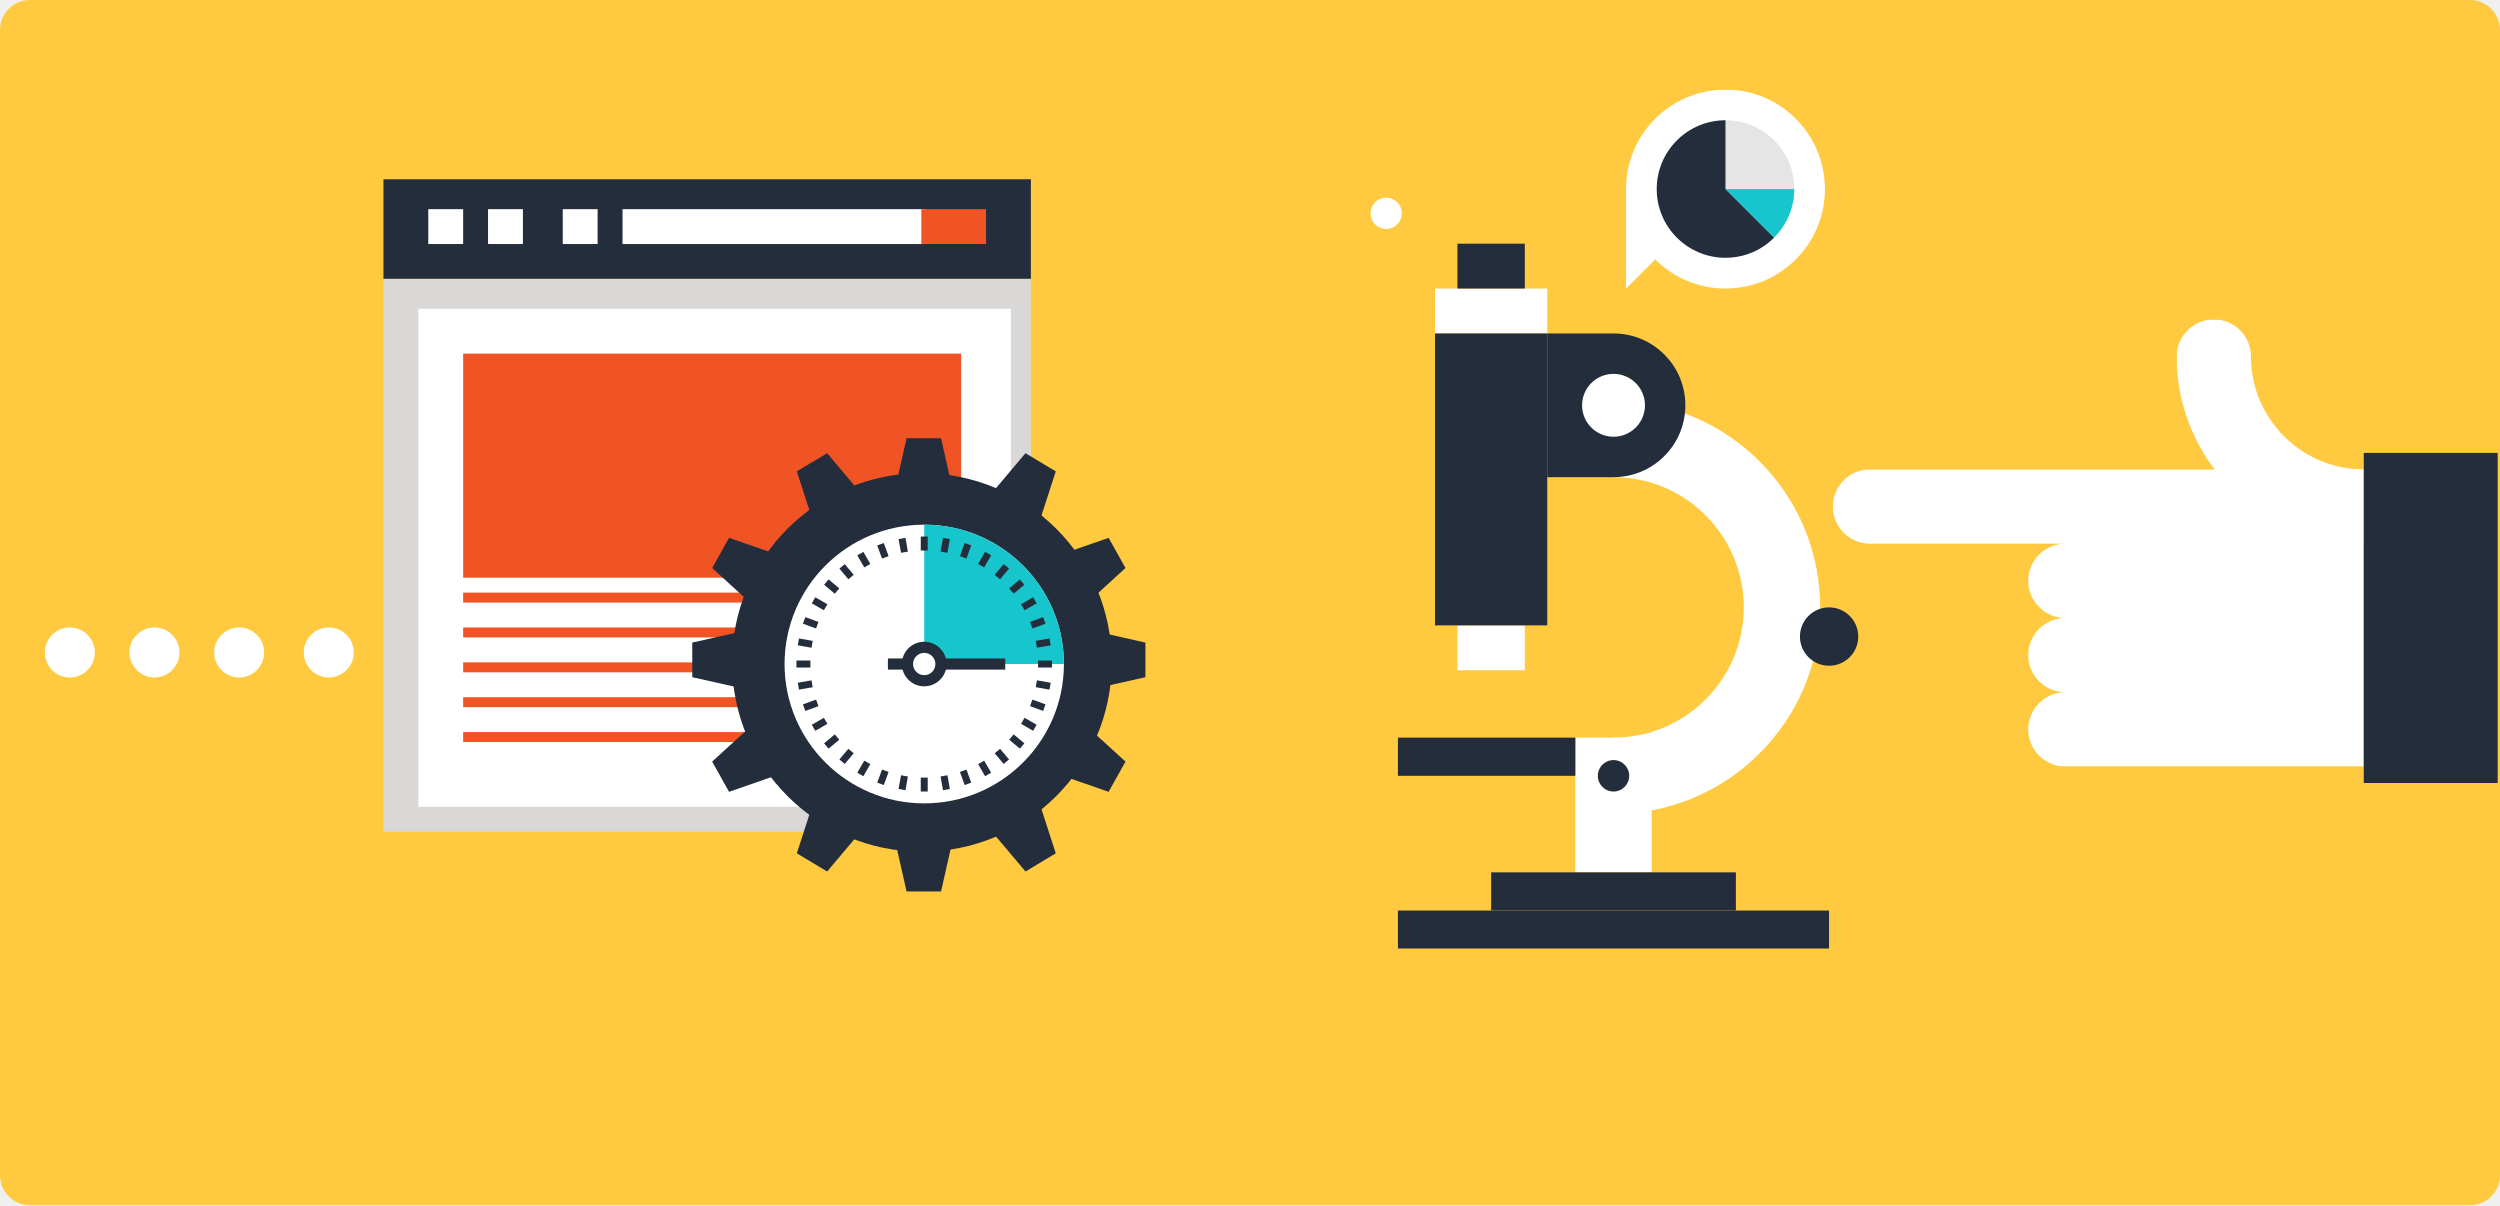
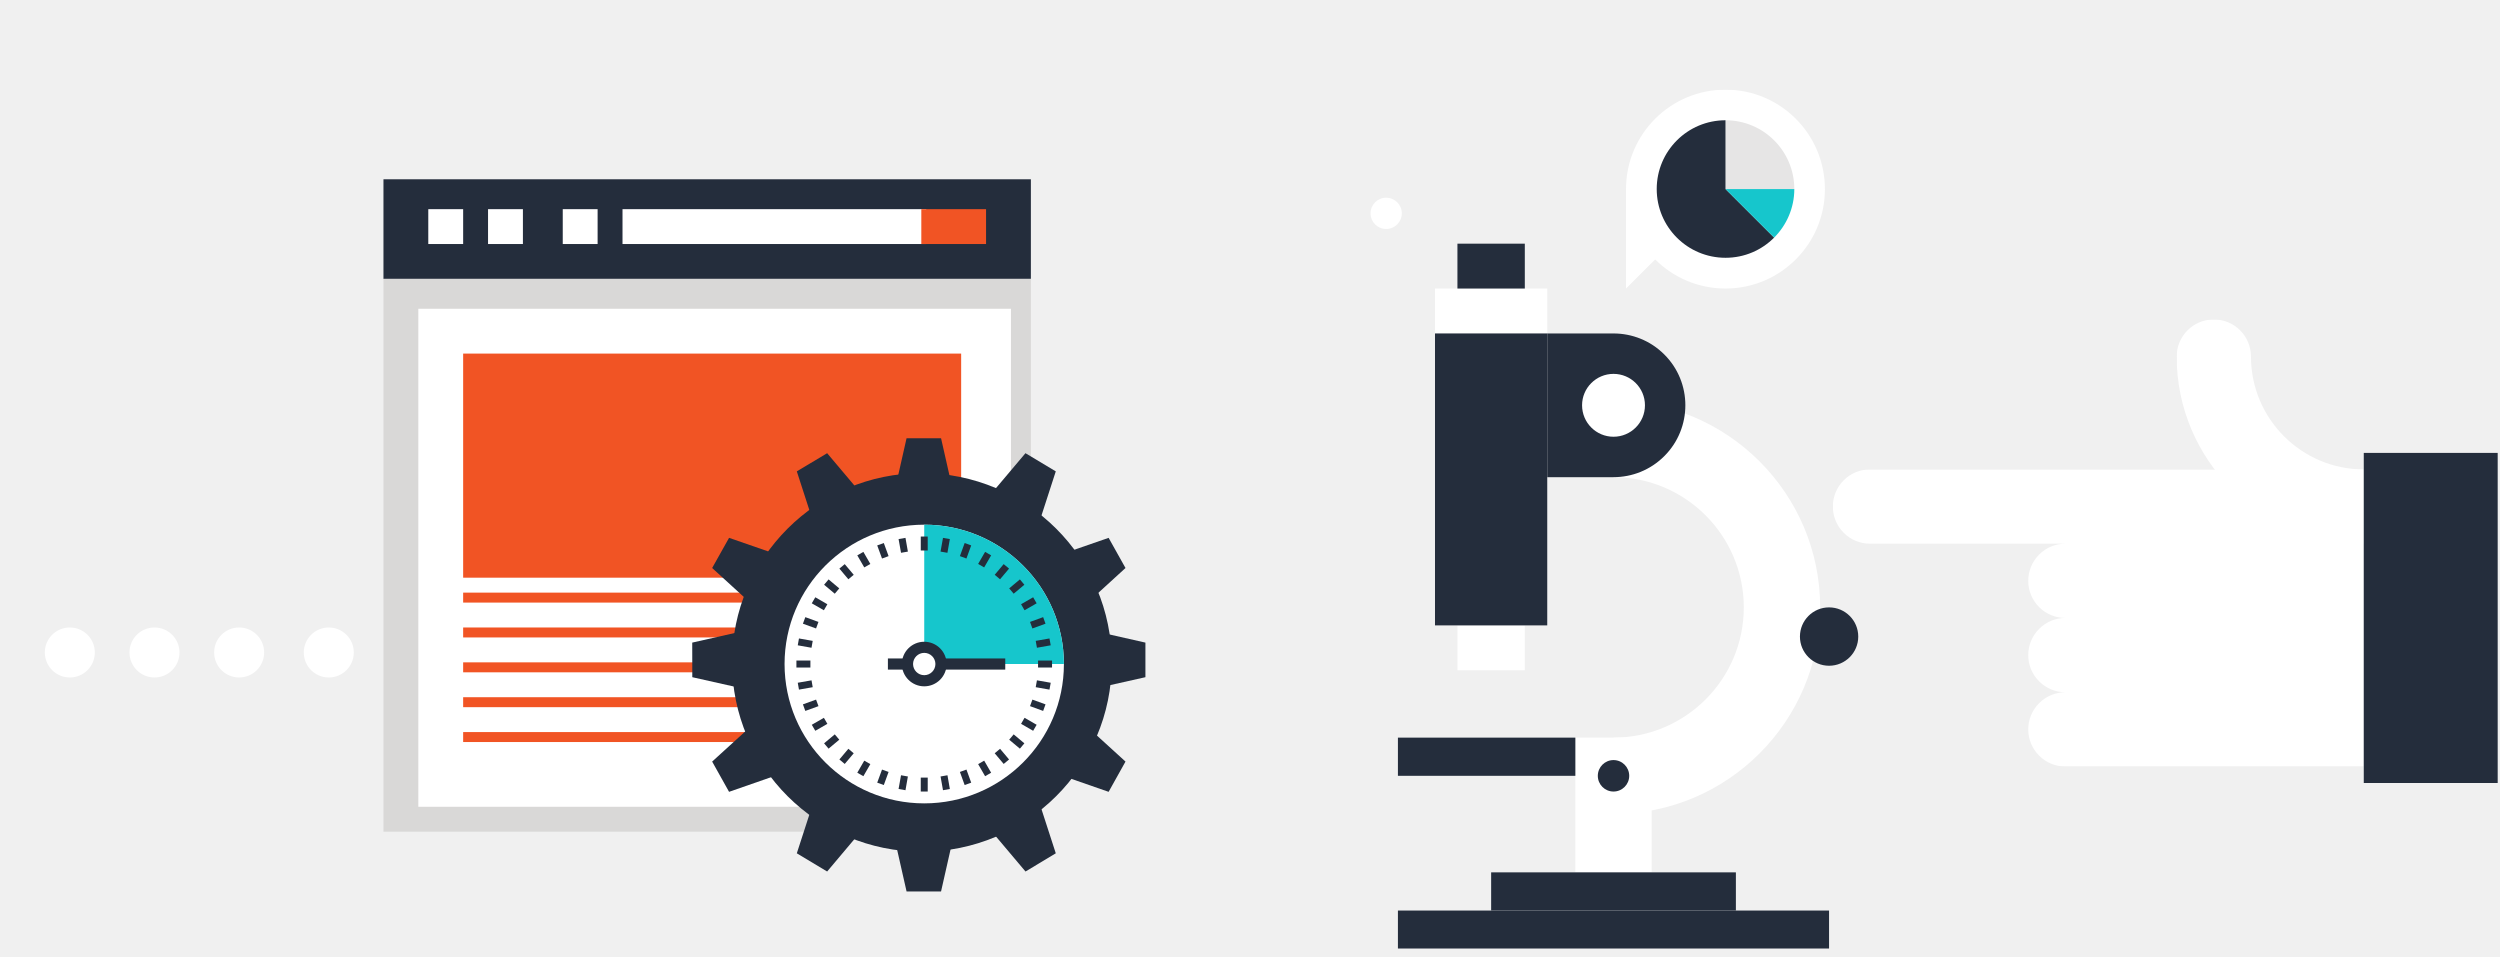
- <svg xmlns="http://www.w3.org/2000/svg" xmlns:xlink="http://www.w3.org/1999/xlink" width="502px" height="242px" viewBox="0 0 502 242" version="1.1">
+ <svg xmlns="http://www.w3.org/2000/svg" xmlns:xlink="http://www.w3.org/1999/xlink" width="502px" height="192px" viewBox="0 0 502 192" version="1.1">
  <defs>
    <polygon id="path-1" points="0 143 154.318 143 154.318 0.046 0 0.046" />
    <polygon id="path-3" points="0.112 0.471 59.771 0.471 59.771 107.081 0.112 107.081" />
    <polygon id="path-5" points="8.6597938e-16 38.08 8.6597938e-16 0.512 45.03 0.512 45.03 38.08 0 38.08" />
    <polygon id="path-7" points="0 134.529 93.086 134.529 93.086 1 0 1" />
    <polygon id="path-9" points="0 172.5 180.894 172.5 180.894 0 0 0" />
  </defs>
  <g id="Page-1" stroke="none" stroke-width="1" fill="none" fill-rule="evenodd">
-     <g id="PD--Home" transform="translate(-227, -574)">
-       <g id="Group-2" transform="translate(227, 574)">
-         <rect id="Rectangle" fill="#FFCA40" x="0" y="0" width="502" height="242" rx="6" />
-         <g id="Group" transform="translate(9, 126)" fill="#FFFFFF">
+     <g id="Mobile">
+       <g id="Group-7" transform="translate(9, 18)">
+         <g id="Group" transform="translate(0, 108)" fill="#FFFFFF">
          <path d="M10.041,5.014 C10.041,7.79 7.794,10.038 5.025,10.038 C2.247,10.038 0,7.79 0,5.014 C0,2.245 2.247,0 5.025,0 C7.794,0 10.041,2.245 10.041,5.014" id="Fill-41" />
          <path d="M27.041,5.014 C27.041,7.79 24.794,10.038 22.025,10.038 C19.247,10.038 17,7.79 17,5.014 C17,2.245 19.247,0 22.025,0 C24.794,0 27.041,2.245 27.041,5.014" id="Fill-41" />
          <path d="M44.041,5.014 C44.041,7.79 41.794,10.038 39.025,10.038 C36.247,10.038 34,7.79 34,5.014 C34,2.245 36.247,0 39.025,0 C41.794,0 44.041,2.245 44.041,5.014" id="Fill-41" />
          <path d="M62.041,5.014 C62.041,7.79 59.794,10.038 57.025,10.038 C54.247,10.038 52,7.79 52,5.014 C52,2.245 54.247,0 57.025,0 C59.794,0 62.041,2.245 62.041,5.014" id="Fill-41" />
          <path d="M79.041,5.014 C79.041,7.79 76.794,10.038 74.025,10.038 C71.247,10.038 69,7.79 69,5.014 C69,2.245 71.247,0 74.025,0 C76.794,0 79.041,2.245 79.041,5.014" id="Fill-41" />
          <path d="M96.041,5.014 C96.041,7.79 93.794,10.038 91.025,10.038 C88.247,10.038 86,7.79 86,5.014 C86,2.245 88.247,0 91.025,0 C93.794,0 96.041,2.245 96.041,5.014" id="Fill-41" />
          <path d="M113.041,5.014 C113.041,7.79 110.794,10.038 108.025,10.038 C105.247,10.038 103,7.79 103,5.014 C103,2.245 105.247,0 108.025,0 C110.794,0 113.041,2.245 113.041,5.014" id="Fill-41" />
          <path d="M130.041,5.014 C130.041,7.79 127.794,10.038 125.025,10.038 C122.247,10.038 120,7.79 120,5.014 C120,2.245 122.247,0 125.025,0 C127.794,0 130.041,2.245 130.041,5.014" id="Fill-41" />
          <path d="M148.041,5.014 C148.041,7.79 145.794,10.038 143.025,10.038 C140.247,10.038 138,7.79 138,5.014 C138,2.245 140.247,0 143.025,0 C145.794,0 148.041,2.245 148.041,5.014" id="Fill-41" />
          <path d="M165.041,5.014 C165.041,7.79 162.794,10.038 160.025,10.038 C157.247,10.038 155,7.79 155,5.014 C155,2.245 157.247,0 160.025,0 C162.794,0 165.041,2.245 165.041,5.014" id="Fill-41" />
          <path d="M182.041,5.014 C182.041,7.79 179.794,10.038 177.025,10.038 C174.247,10.038 172,7.79 172,5.014 C172,2.245 174.247,0 177.025,0 C179.794,0 182.041,2.245 182.041,5.014" id="Fill-41" />
        </g>
-         <g id="Page-1" transform="translate(77, 36)">
+         <g id="Page-1" transform="translate(68, 18)">
          <polygon id="Fill-1" fill="#242D3C" points="0 20 130 20 130 0 0 0" />
          <polygon id="Fill-2" fill="#D9D8D7" points="0 131 130 131 130 20 0 20" />
          <polygon id="Fill-3" fill="#FFFFFF" points="7 126 126 126 126 26 7 26" />
          <polygon id="Fill-4" fill="#FFFFFF" points="48 13 109 13 109 6 48 6" />
          <polygon id="Fill-5" fill="#FFFFFF" points="9 13 16 13 16 6 9 6" />
          <polygon id="Fill-6" fill="#FFFFFF" points="21 13 28 13 28 6 21 6" />
          <polygon id="Fill-7" fill="#FFFFFF" points="36 13 43 13 43 6 36 6" />
          <polygon id="Fill-8" fill="#F15424" points="108 13 121 13 121 6 108 6" />
          <polygon id="Fill-9" fill="#F15424" points="16 99 116 99 116 97 16 97" />
          <polygon id="Fill-10" fill="#F15424" points="16 92 116 92 116 90 16 90" />
          <polygon id="Fill-11" fill="#F15424" points="16 85 116 85 116 83 16 83" />
          <polygon id="Fill-12" fill="#F15424" points="16 106 116 106 116 104 16 104" />
          <polygon id="Fill-13" fill="#F15424" points="16 113 116 113 116 111 16 111" />
          <polygon id="Fill-14" fill="#F15424" points="16 80 116 80 116 35 16 35" />
          <polygon id="Fill-15" fill="#242D3C" points="111.964 52 105.037 52 103 61 114 61" />
          <polygon id="Fill-16" fill="#242D3C" points="89.09 55 83 58.652 86.353 69 96 63.192" />
          <polygon id="Fill-17" fill="#242D3C" points="69.396 72 66 78.056 73.602 85 79 75.329" />
          <polygon id="Fill-18" fill="#242D3C" points="62 93.035 62.013 99.981 71 102 71 91" />
          <polygon id="Fill-19" fill="#242D3C" points="66 116.925 69.396 123 79 119.654 73.602 110" />
          <polygon id="Fill-20" fill="#242D3C" points="83 135.343 89.09 139 96 130.794 86.353 125" />
          <polygon id="Fill-21" fill="#242D3C" points="103 134 105.038 143 111.964 143 114 134" />
          <polygon id="Fill-22" fill="#242D3C" points="128.921 139 135 135.343 131.647 125 122 130.794" />
          <polygon id="Fill-23" fill="#242D3C" points="145.61 123 149 116.925 141.397 110 136 119.654" />
          <polygon id="Fill-24" fill="#242D3C" points="144 102 153 99.981 153 93.035 144 91" />
          <polygon id="Fill-25" fill="#242D3C" points="149 78.056 145.61 72 136 75.329 141.397 85" />
          <polygon id="Fill-26" fill="#242D3C" points="135 58.652 128.913 55 122 63.192 131.647 69" />
          <g id="Group-75">
            <path d="M108.087,59 C129.148,59 146.24,76.018 146.24,97.015 C146.24,118.006 129.148,135.025 108.087,135.025 C87.076,135.025 70,118.006 70,97.015 C70,76.018 87.076,59 108.087,59 Z" id="Fill-27" fill="#242D3C" />
            <path d="M108.586,125.318 C93.093,125.318 80.539,112.791 80.539,97.336 C80.539,81.883 93.093,69.356 108.586,69.356 C124.074,69.356 136.633,81.883 136.633,97.336 C136.633,112.791 124.074,125.318 108.586,125.318 Z" id="Fill-29" fill="#FFFFFF" />
            <path d="M108.586,69.357 L108.586,97.337 L136.633,97.337 C136.633,81.884 124.074,69.357 108.586,69.357" id="Fill-31" fill="#16C6CC" />
            <mask id="mask-2" fill="white">
              <use xlink:href="#path-1" />
            </mask>
            <g id="Clip-34" />
            <polygon id="Fill-33" fill="#242D3C" mask="url(#mask-2)" points="107.887 74.539 109.285 74.539 109.285 71.737 107.887 71.737" />
            <polygon id="Fill-35" fill="#242D3C" mask="url(#mask-2)" points="103.926 75.001 103.434 72.247 104.819 72.005 105.304 74.762" />
            <polygon id="Fill-36" fill="#242D3C" mask="url(#mask-2)" points="100.111 76.152 99.145 73.52 100.468 73.041 101.427 75.671" />
            <polygon id="Fill-37" fill="#242D3C" mask="url(#mask-2)" points="96.546 77.937 95.144 75.519 96.364 74.817 97.764 77.241" />
            <polygon id="Fill-38" fill="#242D3C" mask="url(#mask-2)" points="93.35 80.319 91.548 78.176 92.624 77.279 94.428 79.42" />
            <polygon id="Fill-39" fill="#242D3C" mask="url(#mask-2)" points="90.623 83.217 88.478 81.416 89.379 80.345 91.525 82.145" />
            <polygon id="Fill-40" fill="#242D3C" mask="url(#mask-2)" points="88.433 86.542 86.005 85.144 86.714 83.932 89.137 85.334" />
            <polygon id="Fill-41" fill="#242D3C" mask="url(#mask-2)" points="86.864 90.194 84.226 89.24 84.708 87.924 87.345 88.883" />
            <polygon id="Fill-42" fill="#242D3C" mask="url(#mask-2)" points="85.95 94.07 83.19 93.579 83.432 92.202 86.193 92.689" />
            <polygon id="Fill-43" fill="#242D3C" mask="url(#mask-2)" points="85.728 98.037 82.92 98.037 82.92 96.638 85.732 96.639" />
            <polygon id="Fill-44" fill="#242D3C" mask="url(#mask-2)" points="83.432 102.473 83.189 101.095 85.953 100.612 86.193 101.989" />
            <polygon id="Fill-45" fill="#242D3C" mask="url(#mask-2)" points="84.707 106.754 84.227 105.434 86.865 104.481 87.351 105.795" />
            <polygon id="Fill-46" fill="#242D3C" mask="url(#mask-2)" points="86.713 110.745 86.006 109.535 88.437 108.136 89.137 109.348" />
            <polygon id="Fill-47" fill="#242D3C" mask="url(#mask-2)" points="89.378 114.331 88.476 113.26 90.624 111.46 91.528 112.531" />
            <polygon id="Fill-48" fill="#242D3C" mask="url(#mask-2)" points="92.623 117.4 91.549 116.499 93.352 114.356 94.428 115.258" />
            <polygon id="Fill-49" fill="#242D3C" mask="url(#mask-2)" points="96.363 119.86 95.144 119.163 96.546 116.738 97.764 117.437" />
            <polygon id="Fill-50" fill="#242D3C" mask="url(#mask-2)" points="100.468 121.635 99.145 121.159 100.111 118.529 101.427 119.006" />
            <polygon id="Fill-51" fill="#242D3C" mask="url(#mask-2)" points="104.819 122.675 103.434 122.428 103.925 119.672 105.304 119.92" />
            <polygon id="Fill-52" fill="#242D3C" mask="url(#mask-2)" points="109.285 122.943 107.885 122.94 107.887 120.144 109.288 120.144" />
            <polygon id="Fill-53" fill="#242D3C" mask="url(#mask-2)" points="112.353 122.675 111.864 119.917 113.249 119.672 113.731 122.428" />
            <polygon id="Fill-54" fill="#242D3C" mask="url(#mask-2)" points="116.702 121.635 115.749 119.006 117.064 118.527 118.018 121.159" />
            <polygon id="Fill-55" fill="#242D3C" mask="url(#mask-2)" points="120.809 119.861 119.411 117.436 120.623 116.738 122.02 119.163" />
            <polygon id="Fill-56" fill="#242D3C" mask="url(#mask-2)" points="124.541 117.4 122.735 115.255 123.813 114.356 125.618 116.501" />
            <polygon id="Fill-57" fill="#242D3C" mask="url(#mask-2)" points="127.793 114.331 125.645 112.531 126.545 111.46 128.695 113.26" />
            <polygon id="Fill-58" fill="#242D3C" mask="url(#mask-2)" points="130.456 110.745 128.031 109.345 128.728 108.134 131.158 109.535" />
            <polygon id="Fill-59" fill="#242D3C" mask="url(#mask-2)" points="132.463 106.754 129.827 105.792 130.305 104.48 132.941 105.436" />
            <polygon id="Fill-60" fill="#242D3C" mask="url(#mask-2)" points="133.734 102.475 130.972 101.987 131.217 100.609 133.985 101.097" />
            <polygon id="Fill-61" fill="#242D3C" mask="url(#mask-2)" points="131.442 98.037 134.25 98.037 134.25 96.638 131.442 96.638" />
            <polygon id="Fill-62" fill="#242D3C" mask="url(#mask-2)" points="131.217 94.068 130.972 92.686 133.734 92.201 133.983 93.579" />
            <polygon id="Fill-63" fill="#242D3C" mask="url(#mask-2)" points="130.304 90.194 129.827 88.882 132.463 87.921 132.939 89.239" />
            <polygon id="Fill-64" fill="#242D3C" mask="url(#mask-2)" points="128.727 86.538 128.03 85.329 130.456 83.931 131.158 85.146" />
            <polygon id="Fill-65" fill="#242D3C" mask="url(#mask-2)" points="126.545 83.215 125.644 82.143 127.795 80.343 128.694 81.416" />
            <polygon id="Fill-66" fill="#242D3C" mask="url(#mask-2)" points="123.807 80.319 122.736 79.418 124.538 77.275 125.617 78.176" />
            <polygon id="Fill-67" fill="#242D3C" mask="url(#mask-2)" points="120.618 77.937 119.408 77.237 120.809 74.814 122.02 75.516" />
            <polygon id="Fill-68" fill="#242D3C" mask="url(#mask-2)" points="117.06 76.152 115.746 75.668 116.705 73.039 118.017 73.52" />
            <polygon id="Fill-69" fill="#242D3C" mask="url(#mask-2)" points="113.245 75.001 111.859 74.76 112.353 72.005 113.73 72.247" />
            <path d="M111.947,97.336 C111.947,99.193 110.445,100.696 108.586,100.696 C106.73,100.696 105.219,99.193 105.219,97.336 C105.219,95.483 106.73,93.981 108.586,93.981 C110.445,93.981 111.947,95.483 111.947,97.336" id="Fill-70" fill="#FFFFFF" mask="url(#mask-2)" />
            <path d="M108.586,95.096 C107.351,95.096 106.341,96.104 106.341,97.336 C106.341,98.57 107.351,99.578 108.586,99.578 C109.822,99.578 110.831,98.57 110.831,97.336 C110.831,96.104 109.822,95.096 108.586,95.096 M108.586,101.815 C106.113,101.815 104.096,99.807 104.096,97.336 C104.096,94.87 106.113,92.863 108.586,92.863 C111.058,92.863 113.079,94.87 113.079,97.336 C113.079,99.807 111.058,101.815 108.586,101.815" id="Fill-71" fill="#242D3C" mask="url(#mask-2)" />
            <polygon id="Fill-72" fill="#242D3C" mask="url(#mask-2)" points="101.29 98.457 105.22 98.457 105.22 96.219 101.29 96.219" />
            <polygon id="Fill-73" fill="#242D3C" mask="url(#mask-2)" points="111.947 98.457 124.856 98.457 124.856 96.219 111.947 96.219" />
          </g>
        </g>
-         <g id="Page-1" transform="translate(434.5352, 111.1445) scale(-1, 1) rotate(-270) translate(-434.5352, -111.1445) translate(387.5352, 43.64453)">
+         <g id="Page-1" transform="translate(425.5352, 93.14453) scale(-1, 1) rotate(-270) translate(-425.5352, -93.14453) translate(378.5352, 25.64453)">
          <g id="Group-3" transform="translate(30, 0.529)">
            <mask id="mask-4" fill="white">
              <use xlink:href="#path-3" />
            </mask>
            <g id="Clip-2" />
            <path d="M57.592,41.895 C56.134,40.44 54.225,39.706 52.321,39.706 C50.409,39.706 48.503,40.44 47.05,41.895 C45.586,43.346 44.861,45.255 44.861,47.166 L44.861,47.172 C44.861,45.255 44.126,43.349 42.672,41.895 C41.222,40.44 39.317,39.706 37.403,39.706 C35.495,39.706 33.585,40.44 32.131,41.895 C30.675,43.349 29.938,45.255 29.938,47.172 L29.938,47.164 C29.938,45.252 29.217,43.342 27.761,41.891 C26.306,40.44 24.399,39.706 22.492,39.706 C20.581,39.706 18.672,40.44 17.213,41.891 C15.759,43.342 15.028,45.252 15.028,47.164 L15.028,7.926 C15.028,6.021 14.297,4.106 12.837,2.652 C11.385,1.202 9.478,0.47 7.568,0.47 C5.66,0.47 3.752,1.202 2.298,2.652 C0.841,4.106 0.112,6.021 0.112,7.926 L0.112,107.081 L15.028,107.081 L29.938,107.081 L44.861,107.081 L59.771,107.081 L59.771,47.166 C59.771,45.255 59.048,43.346 57.592,41.895" id="Fill-1" fill="#FFFFFF" mask="url(#mask-4)" />
          </g>
          <g id="Group-6" transform="translate(0, 69.529)">
            <mask id="mask-6" fill="white">
              <use xlink:href="#path-5" />
            </mask>
            <g id="Clip-5" />
            <path d="M7.456,0.512 C3.336,0.512 -0,3.848 -0,7.969 C-0,12.084 3.336,15.43 7.456,15.43 C19.945,15.43 30.112,25.59 30.112,38.08 L45.03,38.08 C45.03,17.369 28.173,0.512 7.456,0.512" id="Fill-4" fill="#FFFFFF" mask="url(#mask-6)" />
          </g>
          <mask id="mask-8" fill="white">
            <use xlink:href="#path-7" />
          </mask>
          <g id="Clip-8" />
          <polygon id="Fill-7" fill="#242D3C" mask="url(#mask-8)" points="26.798 134.529 93.086 134.529 93.086 107.609 26.798 107.609" />
        </g>
-         <g id="Page-1" transform="translate(204, 18)">
+         <g id="Page-1" transform="translate(195, 0)">
          <path d="M119.991,145.444 L119.991,130.114 C134.417,130.114 146.154,118.388 146.154,103.965 C146.154,89.548 134.417,77.81 119.991,77.81 L119.991,62.481 C142.87,62.481 161.487,81.086 161.487,103.965 C161.487,126.84 142.87,145.444 119.991,145.444 Z" id="Fill-1" fill="#FFFFFF" />
          <mask id="mask-10" fill="white">
            <use xlink:href="#path-9" />
          </mask>
          <g id="Clip-4" />
          <polygon id="Fill-3" fill="#FFFFFF" mask="url(#mask-10)" points="112.331 157.17 127.656 157.17 127.656 130.116 112.331 130.116" />
          <polygon id="Fill-5" fill="#242D3C" mask="url(#mask-10)" points="76.702 172.5 163.275 172.5 163.275 164.837 76.702 164.837" />
          <polygon id="Fill-6" fill="#242D3C" mask="url(#mask-10)" points="95.423 164.834 144.565 164.834 144.565 157.169 95.423 157.169" />
          <polygon id="Fill-7" fill="#FFFFFF" mask="url(#mask-10)" points="102.182 116.587 88.653 116.587 88.653 107.578 102.183 107.578" />
          <polygon id="Fill-8" fill="#FFFFFF" mask="url(#mask-10)" points="84.147 48.959 106.687 48.959 106.687 39.938 84.147 39.938" />
          <polygon id="Fill-9" fill="#242D3C" mask="url(#mask-10)" points="84.147 107.578 106.687 107.578 106.687 48.959 84.147 48.959" />
          <polygon id="Fill-10" fill="#242D3C" mask="url(#mask-10)" points="102.182 39.938 88.653 39.938 88.653 30.922 102.183 30.922" />
          <polygon id="Fill-11" fill="#242D3C" mask="url(#mask-10)" points="76.702 137.783 112.331 137.783 112.331 130.116 76.702 130.116" />
          <path d="M106.688,48.959 L119.992,48.959 C123.683,48.959 127.374,50.359 130.196,53.184 C133.018,55.995 134.419,59.688 134.419,63.379 C134.419,67.072 133.018,70.767 130.196,73.585 C127.374,76.409 123.683,77.815 119.992,77.815 L106.688,77.815 L106.688,48.959 Z" id="Fill-12" fill="#242D3C" mask="url(#mask-10)" />
          <path d="M126.308,63.379 C126.308,66.87 123.478,69.698 119.992,69.698 C116.508,69.698 113.68,66.87 113.68,63.379 C113.68,59.899 116.508,57.073 119.992,57.073 C123.478,57.073 126.308,59.899 126.308,63.379" id="Fill-13" fill="#FFFFFF" mask="url(#mask-10)" />
          <path d="M119.991,134.623 C121.738,134.623 123.147,136.046 123.147,137.783 C123.147,139.521 121.738,140.941 119.991,140.941 C118.249,140.941 116.84,139.521 116.84,137.783 C116.84,136.046 118.249,134.623 119.991,134.623" id="Fill-14" fill="#242D3C" mask="url(#mask-10)" />
          <path d="M162.443,19.975 C162.443,30.997 153.502,39.938 142.477,39.938 C131.444,39.938 122.503,30.997 122.503,19.975 C122.503,8.94 131.444,-0 142.477,-0 C153.502,-0 162.443,8.94 162.443,19.975" id="Fill-19" fill="#FFFFFF" mask="url(#mask-10)" />
          <polygon id="Fill-20" fill="#FFFFFF" mask="url(#mask-10)" points="122.503 39.938 122.503 19.974 142.478 19.974" />
          <path d="M142.482,6.147 L142.482,19.96 L156.299,19.96 C156.299,12.326 150.117,6.147 142.482,6.147" id="Fill-21" fill="#E6E5E5" mask="url(#mask-10)" />
          <path d="M142.482,19.961 L142.482,6.148 C134.86,6.148 128.669,12.326 128.669,19.961 C128.669,27.596 134.86,33.763 142.482,33.763 C146.311,33.763 149.746,32.218 152.247,29.711 L142.482,19.961 Z" id="Fill-22" fill="#242D3C" mask="url(#mask-10)" />
          <path d="M142.482,19.961 L152.247,29.711 C154.726,27.234 156.299,23.775 156.299,19.961 L142.482,19.961 Z" id="Fill-23" fill="#16C6CC" mask="url(#mask-10)" />
          <polygon id="Fill-25" fill="#FFFFFF" mask="url(#mask-10)" points="147.569 83.062 149.884 83.062 149.884 79.662 147.569 79.662" />
          <path d="M169.137,109.825 C169.137,113.054 166.519,115.682 163.275,115.682 C160.044,115.682 157.427,113.054 157.427,109.825 C157.427,106.591 160.044,103.963 163.275,103.963 C166.519,103.963 169.137,106.591 169.137,109.825" id="Fill-39" fill="#242D3C" mask="url(#mask-10)" />
          <path d="M77.484,24.839 C77.484,26.573 76.081,27.98 74.338,27.98 C72.609,27.98 71.207,26.573 71.207,24.839 C71.207,23.107 72.609,21.701 74.338,21.701 C76.081,21.701 77.484,23.107 77.484,24.839" id="Fill-40" fill="#FFFFFF" mask="url(#mask-10)" />
        </g>
      </g>
    </g>
  </g>
</svg>
